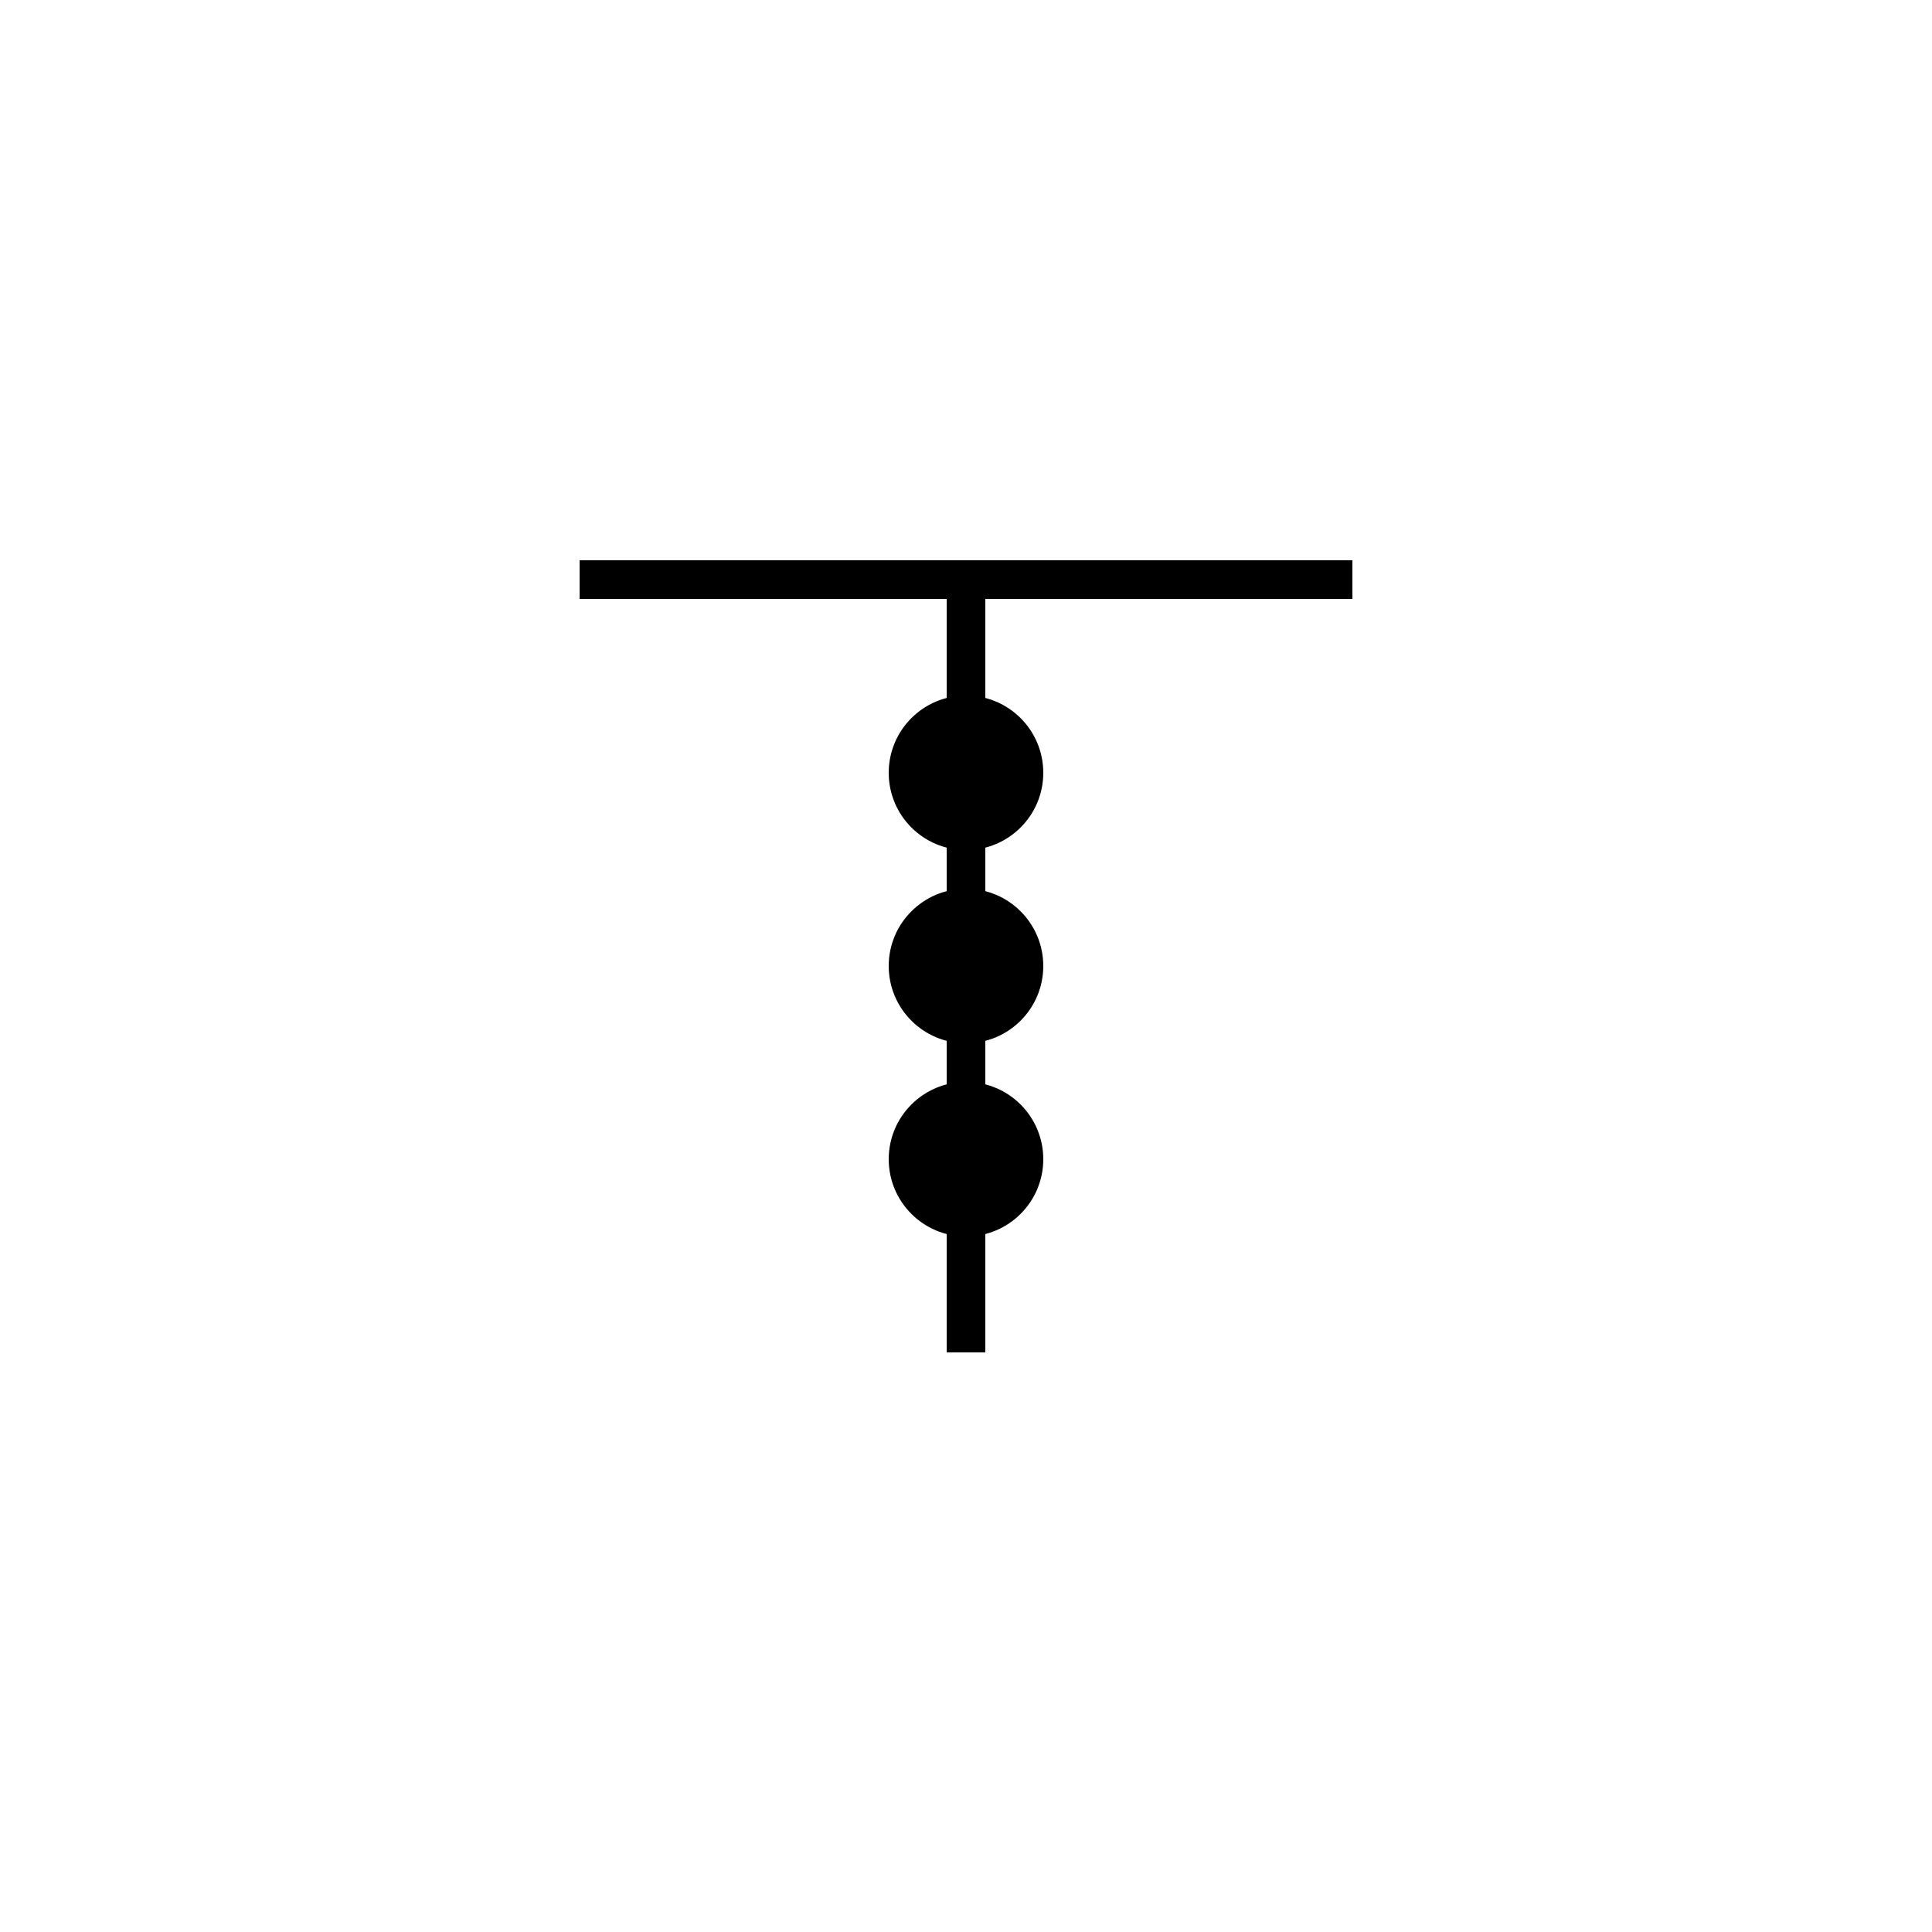
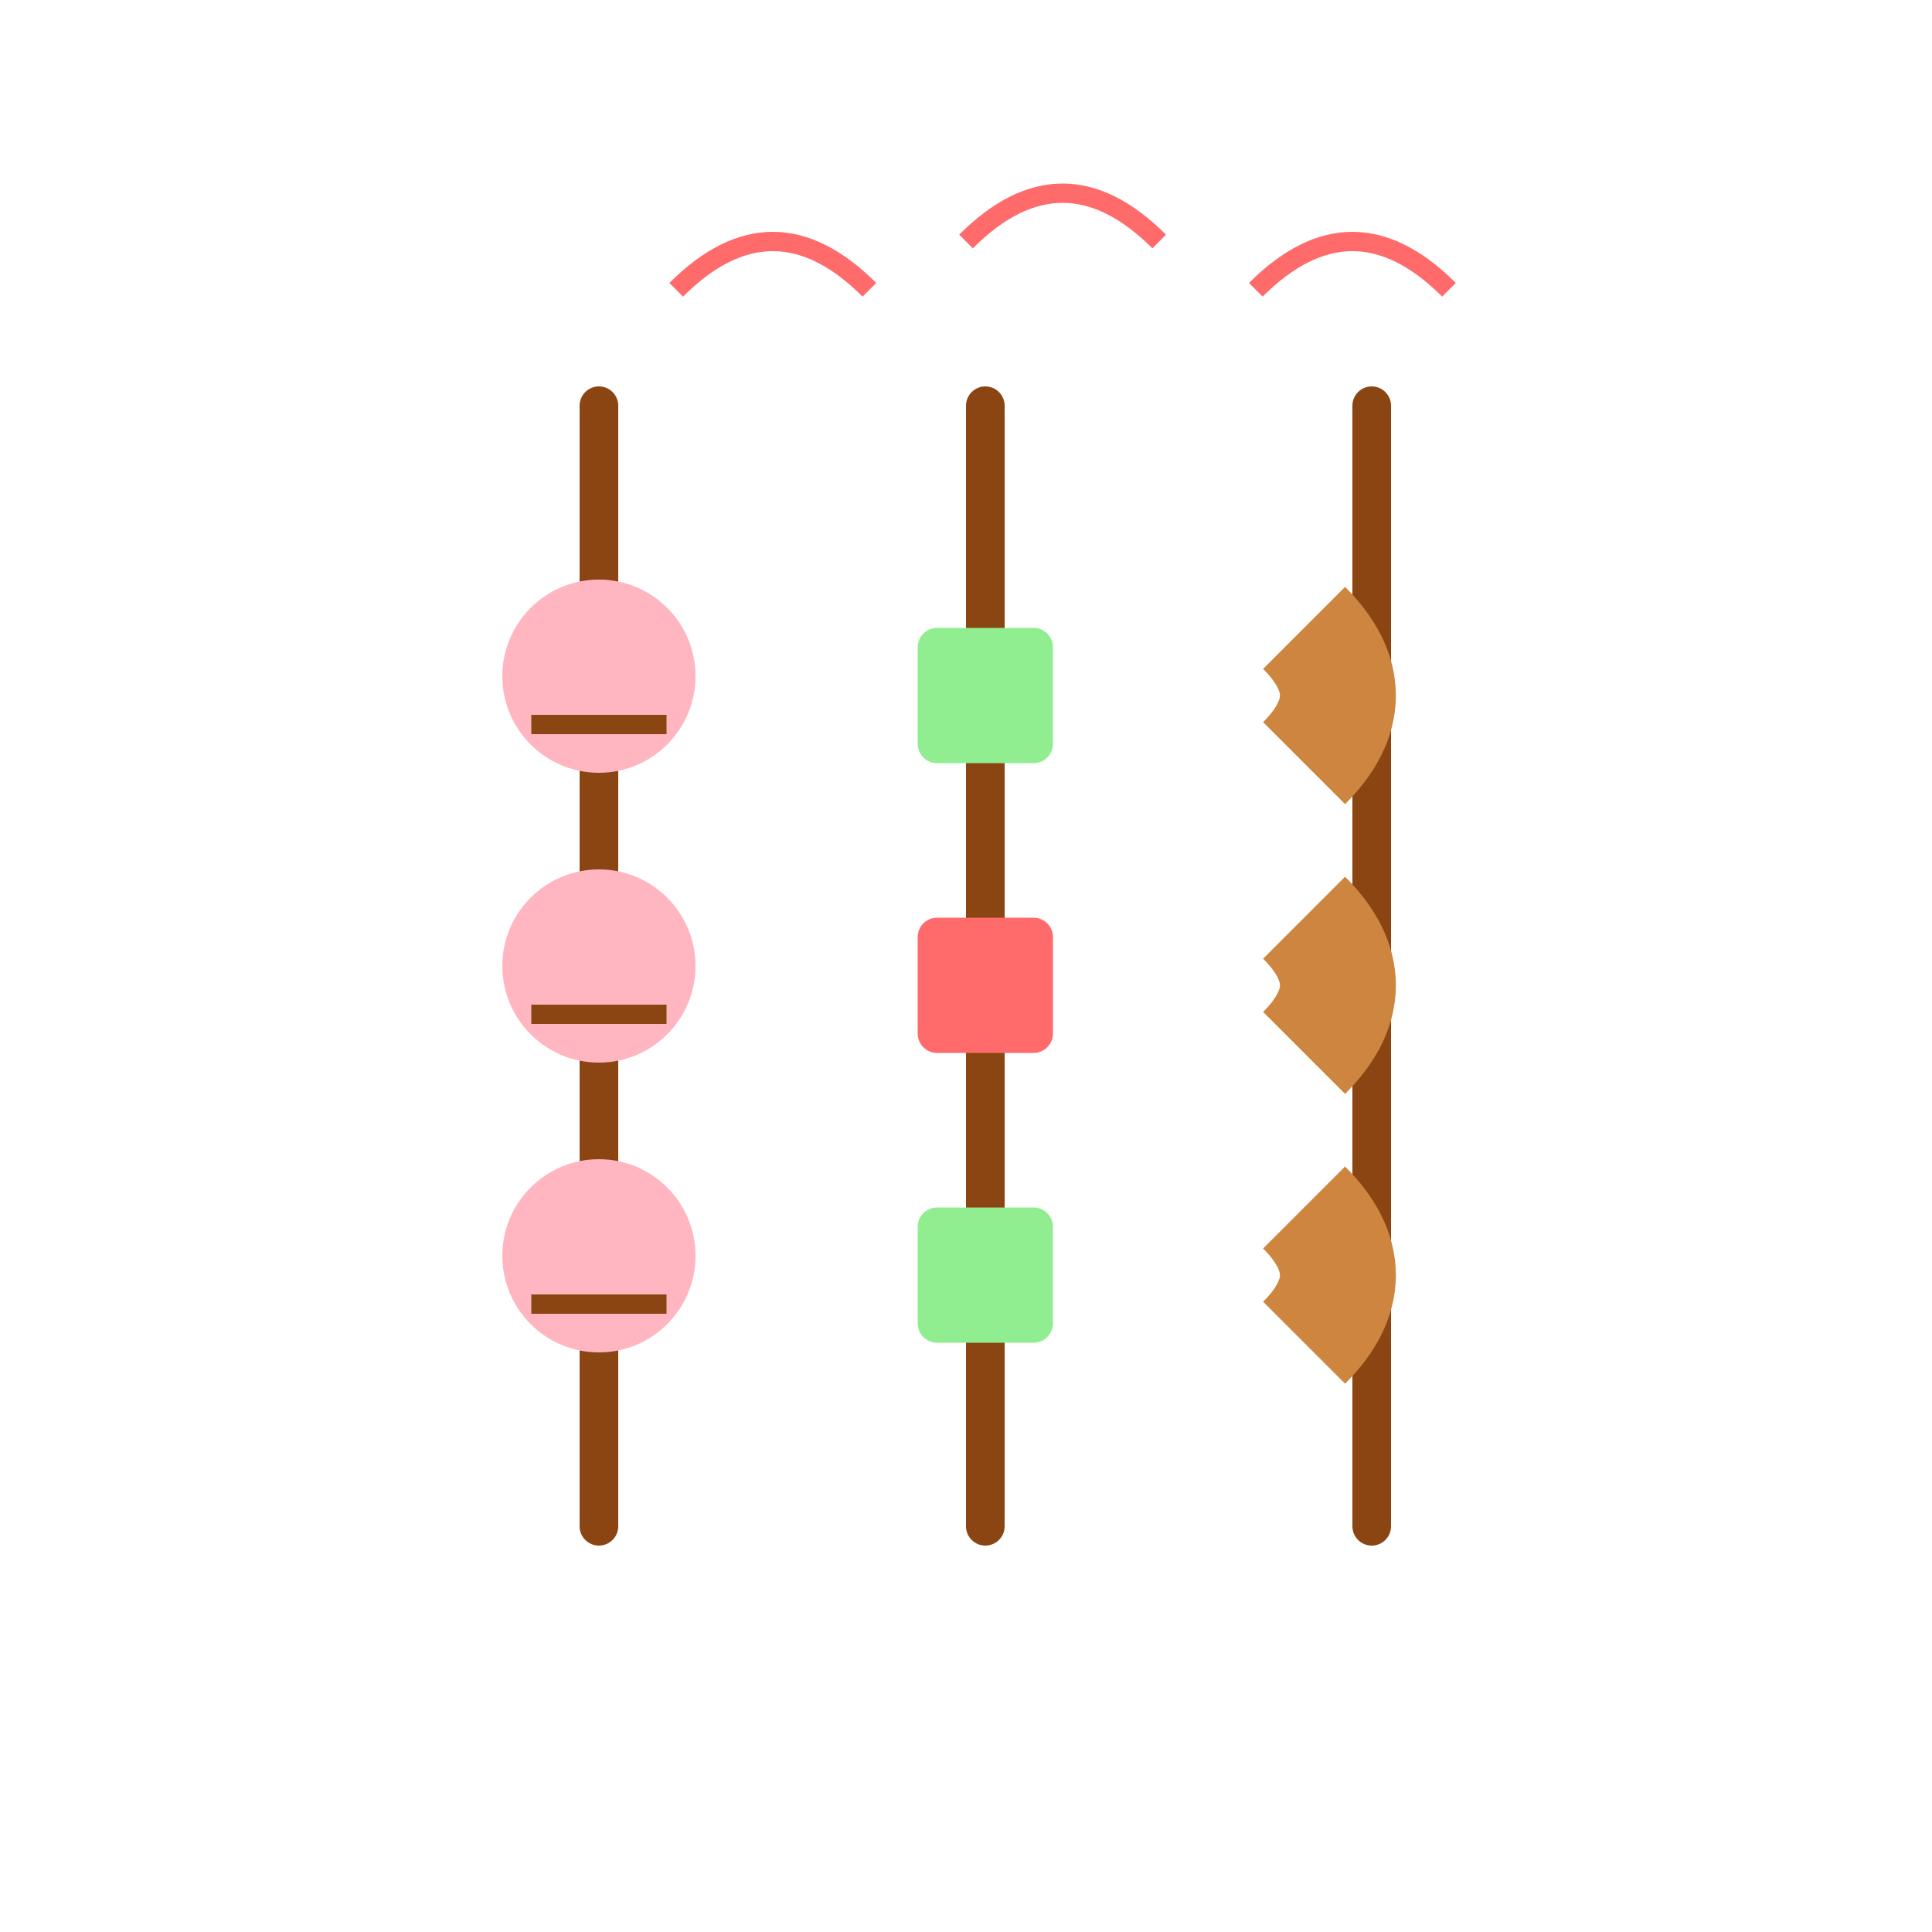
<svg xmlns="http://www.w3.org/2000/svg" width="200" height="200" viewBox="0 0 200 200" fill="none">
-   <path d="M60 60 L140 60" stroke="black" stroke-width="4" />
-   <path d="M100 60 L100 140" stroke="black" stroke-width="4" />
-   <circle cx="100" cy="80" r="8" fill="black" />
-   <circle cx="100" cy="100" r="8" fill="black" />
-   <circle cx="100" cy="120" r="8" fill="black" />
+   <rect x="60" y="40" width="4" height="120" rx="2" fill="#8B4513" />
+   <rect x="100" y="40" width="4" height="120" rx="2" fill="#8B4513" />
+   <rect x="140" y="40" width="4" height="120" rx="2" fill="#8B4513" />
+   <circle cx="62" cy="70" r="10" fill="#FFB6C1" />
+   <circle cx="62" cy="100" r="10" fill="#FFB6C1" />
+   <circle cx="62" cy="130" r="10" fill="#FFB6C1" />
+   <rect x="95" y="65" width="14" height="14" rx="2" fill="#90EE90" />
+   <rect x="95" y="95" width="14" height="14" rx="2" fill="#FF6B6B" />
+   <rect x="95" y="125" width="14" height="14" rx="2" fill="#90EE90" />
+   <path d="M135 65 Q142 72 135 79" stroke="#CD853F" stroke-width="12" fill="none" />
+   <path d="M135 95 Q142 102 135 109" stroke="#CD853F" stroke-width="12" fill="none" />
+   <path d="M135 125 Q142 132 135 139" stroke="#CD853F" stroke-width="12" fill="none" />
+   <path d="M55 75 L69 75" stroke="#8B4513" stroke-width="2" />
+   <path d="M55 105 L69 105" stroke="#8B4513" stroke-width="2" />
+   <path d="M55 135 L69 135" stroke="#8B4513" stroke-width="2" />
+   <path d="M70 30 Q80 20 90 30" stroke="#FF6B6B" stroke-width="2" fill="none" />
+   <path d="M100 25 Q110 15 120 25" stroke="#FF6B6B" stroke-width="2" fill="none" />
+   <path d="M130 30 Q140 20 150 30" stroke="#FF6B6B" stroke-width="2" fill="none" />
</svg>
